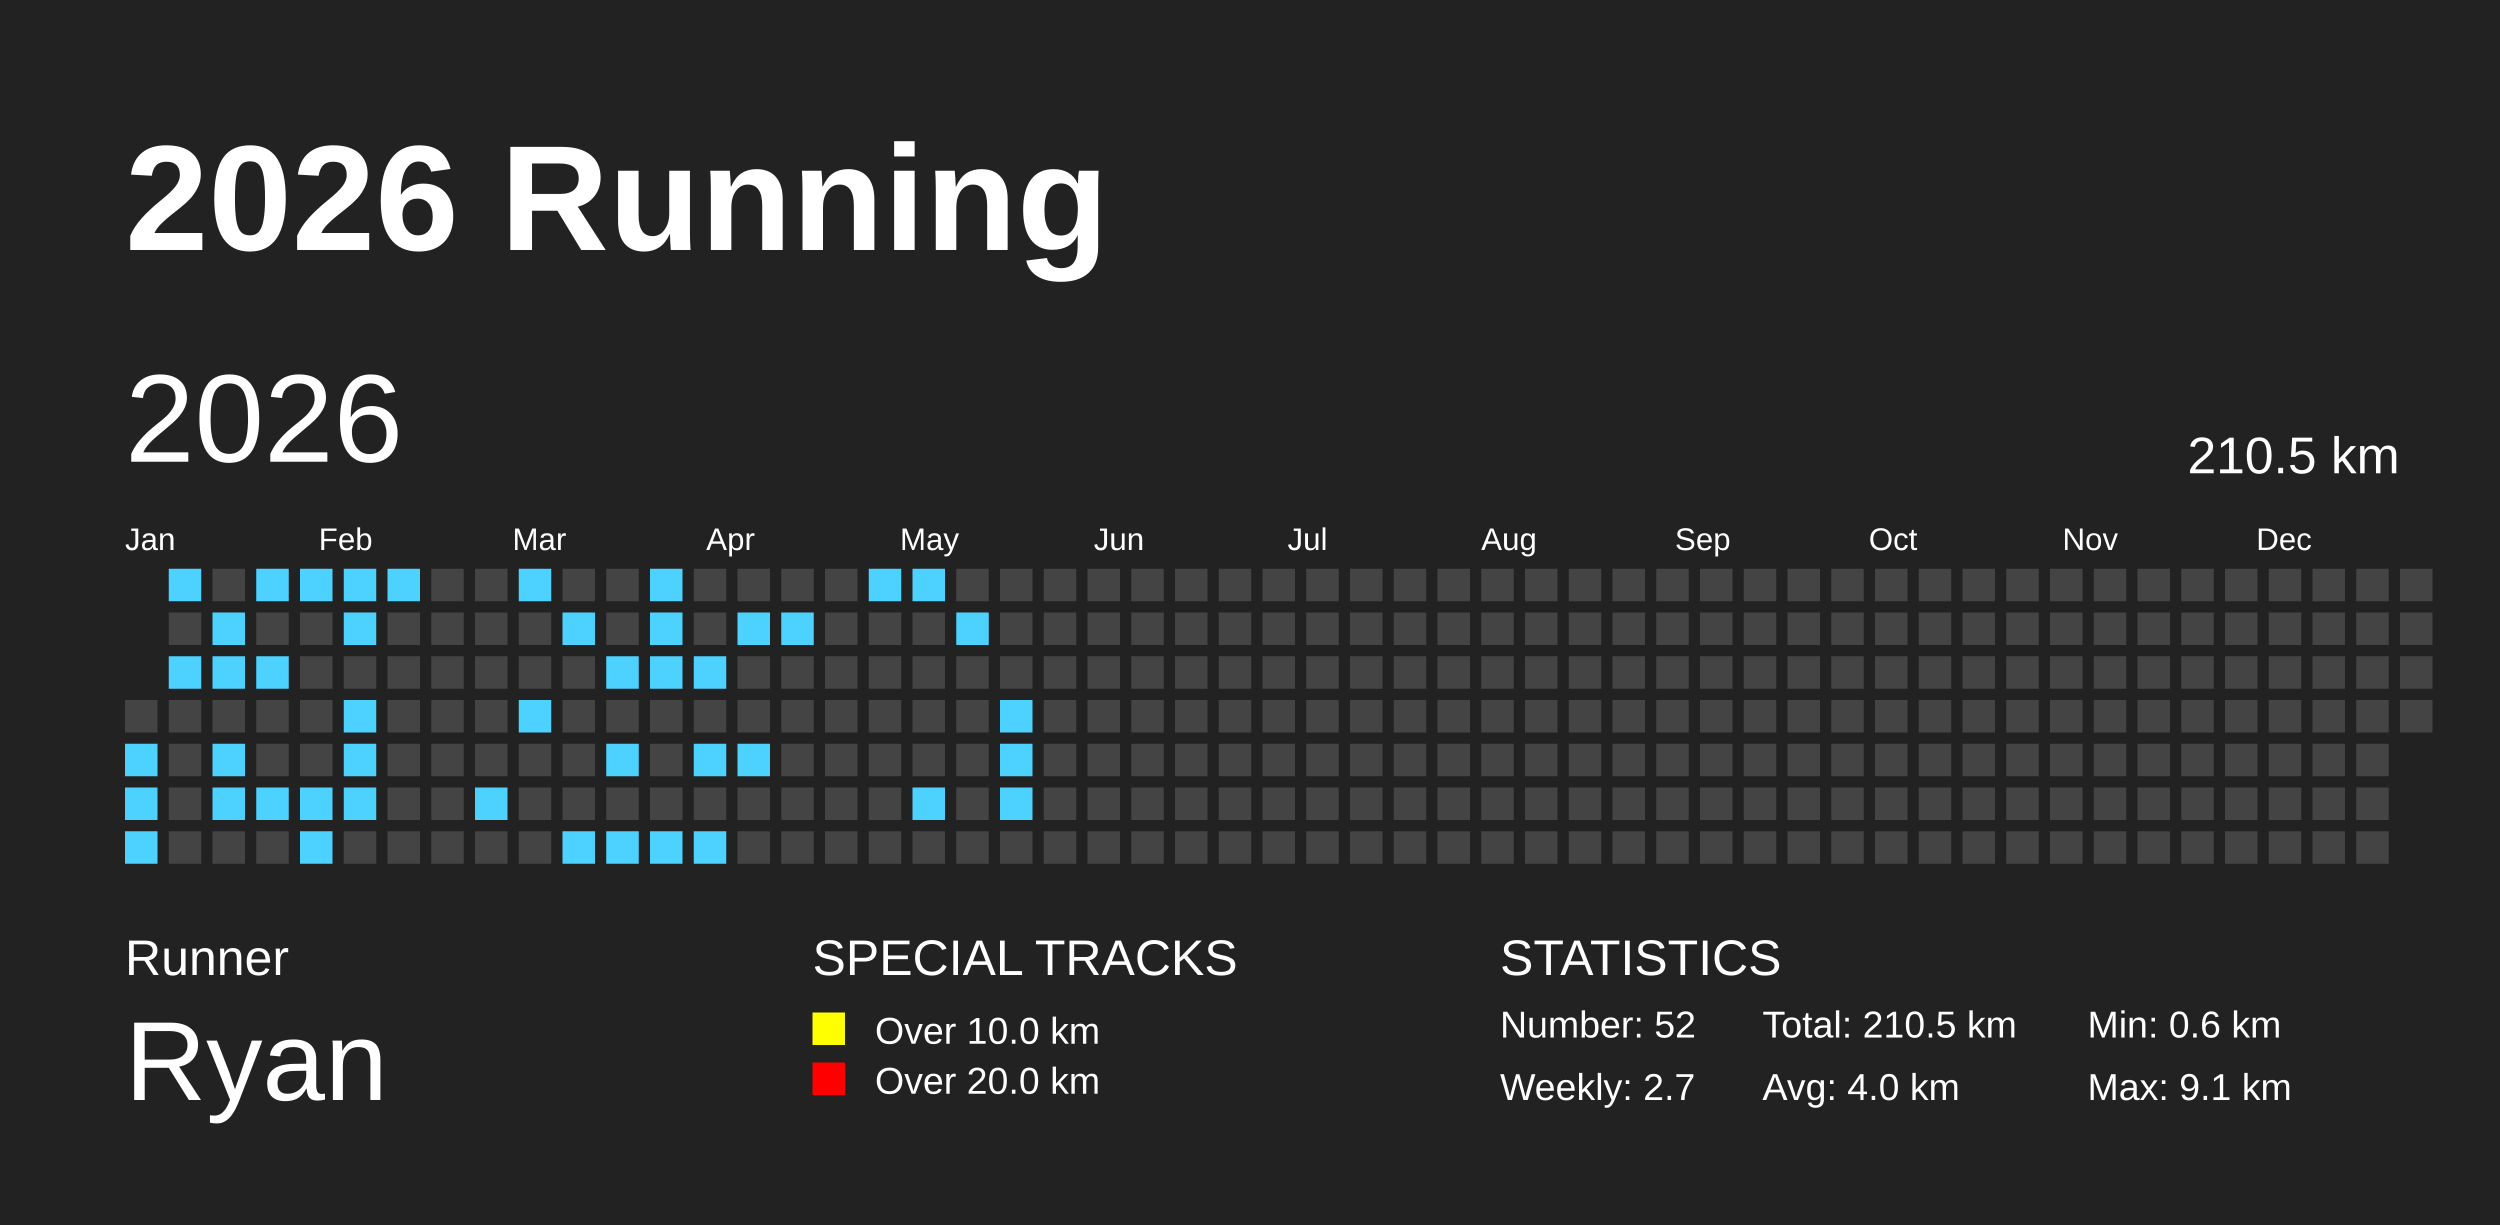
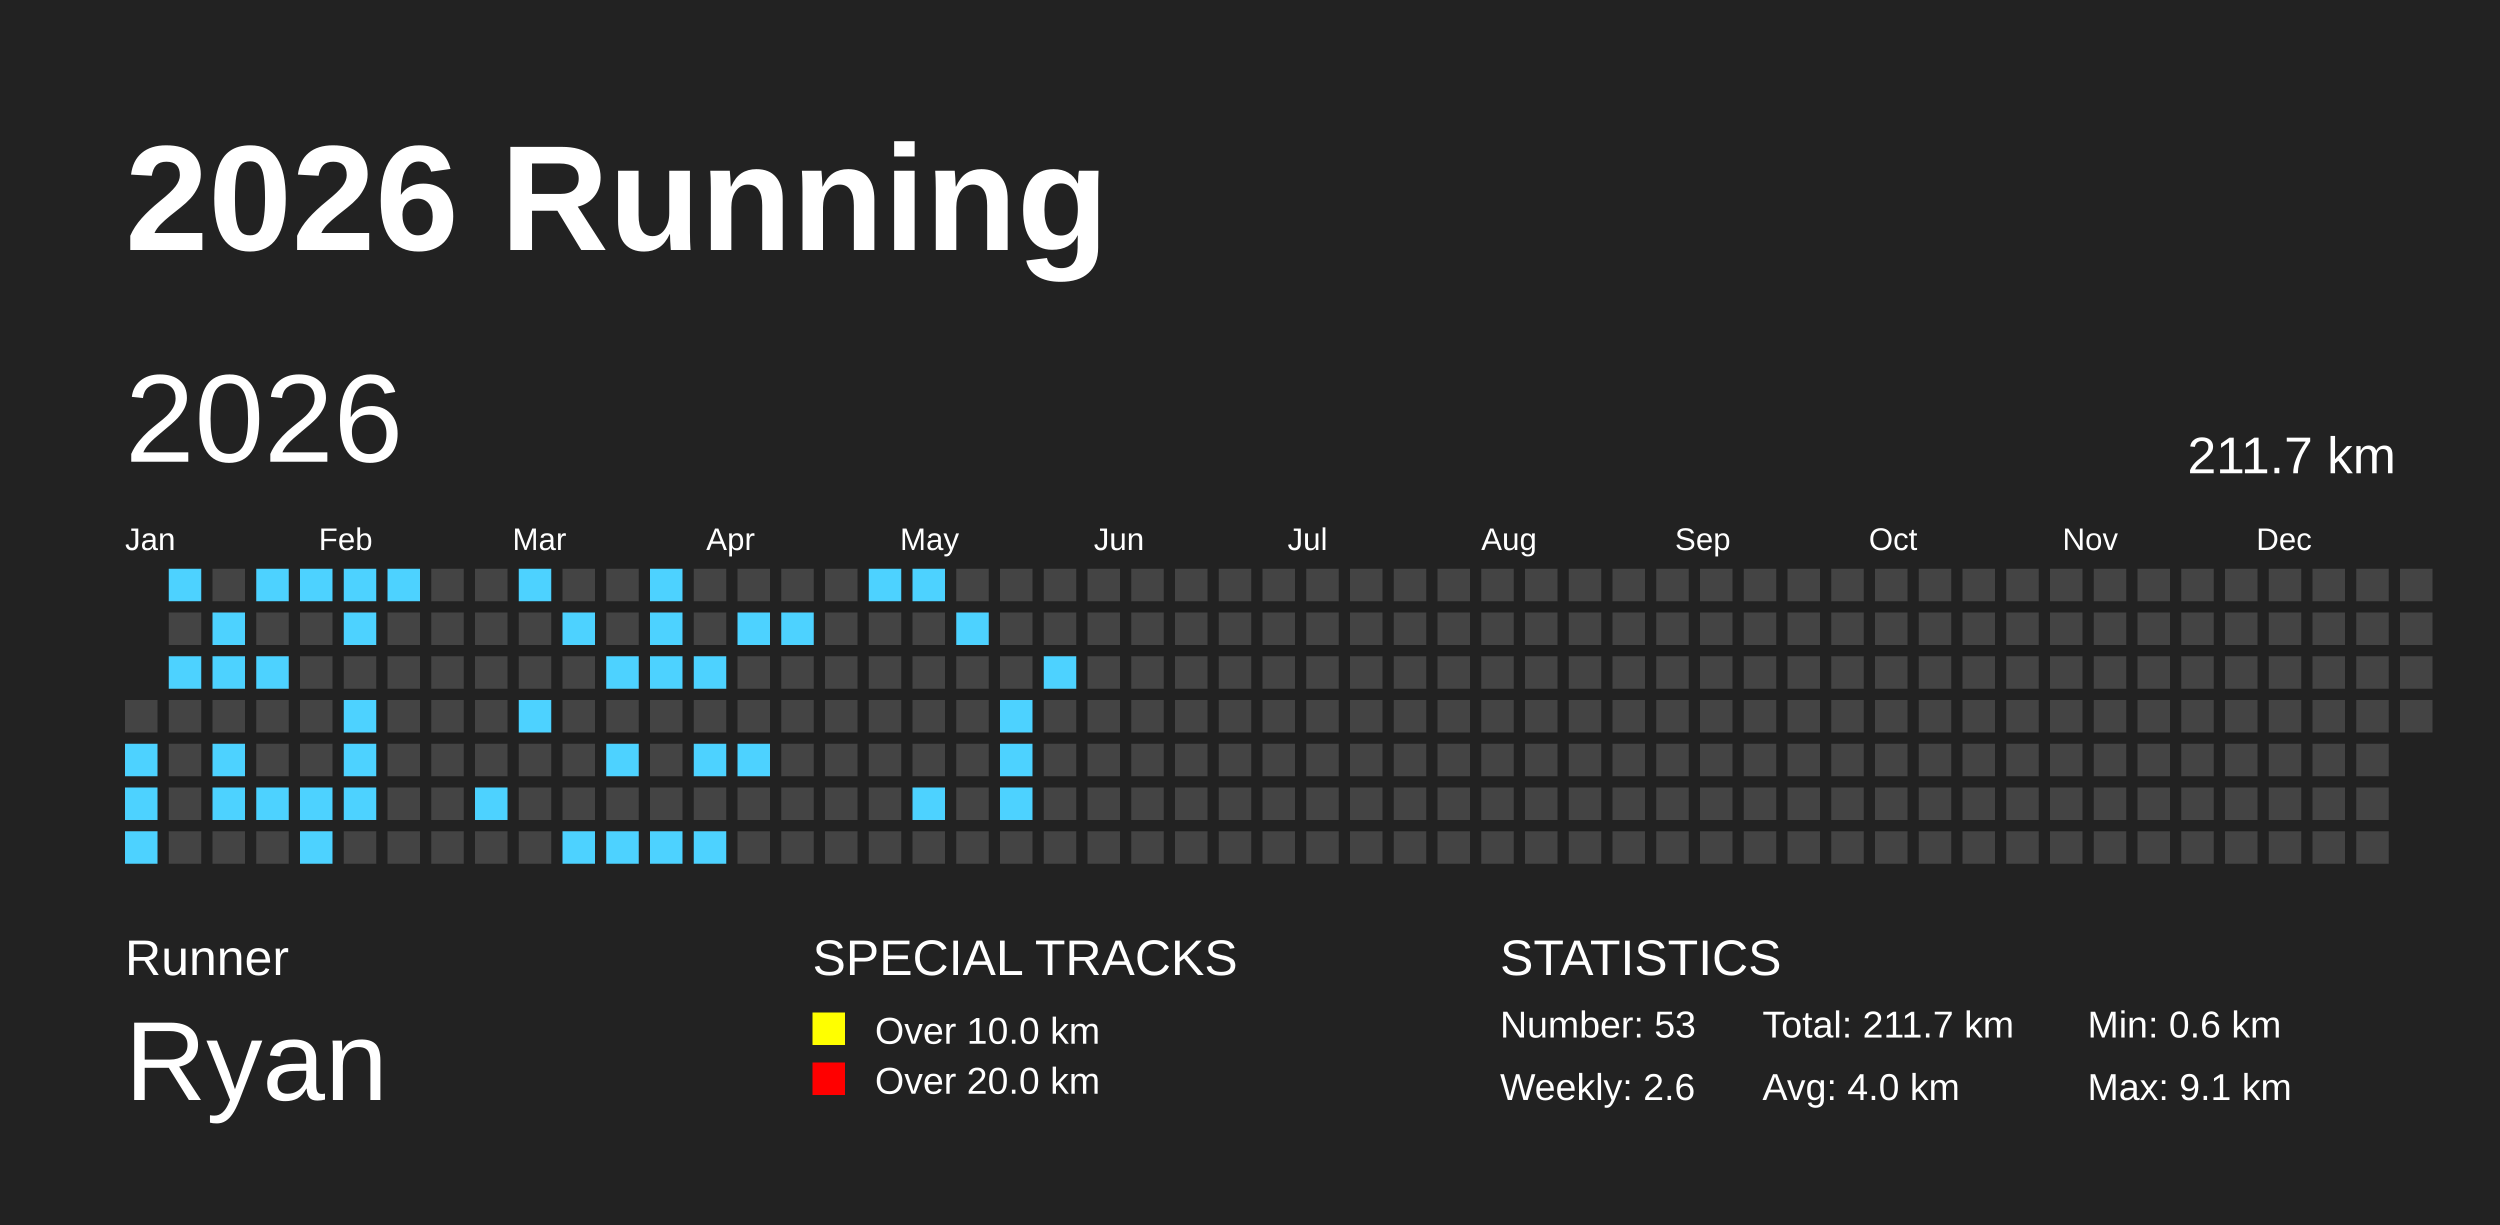
<svg xmlns="http://www.w3.org/2000/svg" baseProfile="full" height="98mm" version="1.1" viewBox="0,0,200,98" width="200mm">
  <defs />
  <rect fill="#222222" height="98" width="200" x="0" y="0" />
  <text fill="#FFFFFF" style="font-size:12px; font-family:Arial; font-weight:bold;" x="10" y="20">2026 Running</text>
  <text fill="#FFFFFF" style="font-size:4px; font-family:Arial" x="10" y="78">Runner</text>
  <text fill="#FFFFFF" style="font-size:9px; font-family:Arial" x="10" y="88">Ryan</text>
  <text fill="#FFFFFF" style="font-size:4px; font-family:Arial" x="65" y="78">SPECIAL TRACKS</text>
  <rect fill="yellow" height="2.6" width="2.6" x="65" y="81" />
  <text fill="#FFFFFF" style="font-size:3px; font-family:Arial" x="70" y="83.5">Over 10.0 km</text>
  <rect fill="red" height="2.6" width="2.6" x="65" y="85" />
  <text fill="#FFFFFF" style="font-size:3px; font-family:Arial" x="70" y="87.5">Over 20.0 km</text>
  <text fill="#FFFFFF" style="font-size:4px; font-family:Arial" x="120" y="78">STATISTICS</text>
-   <text fill="#FFFFFF" style="font-size:3px; font-family:Arial" x="120" y="83">Number: 52</text>
-   <text fill="#FFFFFF" style="font-size:3px; font-family:Arial" x="120" y="88">Weekly: 2.7</text>
-   <text fill="#FFFFFF" style="font-size:3px; font-family:Arial" x="141" y="83">Total: 210.5 km</text>
+   <text fill="#FFFFFF" style="font-size:3px; font-family:Arial" x="120" y="83">Number: 53</text>
+   <text fill="#FFFFFF" style="font-size:3px; font-family:Arial" x="120" y="88">Weekly: 2.6</text>
+   <text fill="#FFFFFF" style="font-size:3px; font-family:Arial" x="141" y="83">Total: 211.7 km</text>
  <text fill="#FFFFFF" style="font-size:3px; font-family:Arial" x="141" y="88">Avg: 4.0 km</text>
  <text fill="#FFFFFF" style="font-size:3px; font-family:Arial" x="167" y="83">Min: 0.6 km</text>
  <text fill="#FFFFFF" style="font-size:3px; font-family:Arial" x="167" y="88">Max: 9.1 km</text>
  <text dominant-baseline="hanging" fill="#FFFFFF" style="font-size:10.0px; font-family:Arial;" x="10" y="30">2026</text>
-   <text dominant-baseline="hanging" fill="#FFFFFF" style="font-size:4.125px; font-family:Arial;" x="175" y="35">210.5 km</text>
+   <text dominant-baseline="hanging" fill="#FFFFFF" style="font-size:4.125px; font-family:Arial;" x="175" y="35">211.7 km</text>
  <text fill="#FFFFFF" style="font-size:2.5px; font-family:Arial" x="10.0" y="44">Jan</text>
  <text fill="#FFFFFF" style="font-size:2.5px; font-family:Arial" x="25.5" y="44">Feb</text>
  <text fill="#FFFFFF" style="font-size:2.5px; font-family:Arial" x="41.0" y="44">Mar</text>
  <text fill="#FFFFFF" style="font-size:2.5px; font-family:Arial" x="56.5" y="44">Apr</text>
  <text fill="#FFFFFF" style="font-size:2.5px; font-family:Arial" x="72.0" y="44">May</text>
  <text fill="#FFFFFF" style="font-size:2.5px; font-family:Arial" x="87.5" y="44">Jun</text>
  <text fill="#FFFFFF" style="font-size:2.5px; font-family:Arial" x="103.0" y="44">Jul</text>
  <text fill="#FFFFFF" style="font-size:2.5px; font-family:Arial" x="118.5" y="44">Aug</text>
  <text fill="#FFFFFF" style="font-size:2.5px; font-family:Arial" x="134.0" y="44">Sep</text>
  <text fill="#FFFFFF" style="font-size:2.5px; font-family:Arial" x="149.5" y="44">Oct</text>
  <text fill="#FFFFFF" style="font-size:2.5px; font-family:Arial" x="165.0" y="44">Nov</text>
  <text fill="#FFFFFF" style="font-size:2.5px; font-family:Arial" x="180.5" y="44">Dec</text>
  <rect fill="#444444" height="2.6" width="2.6" x="10.0" y="56.0" />
  <rect fill="#4DD2FF" height="2.6" width="2.6" x="10.0" y="59.5" />
  <rect fill="#4DD2FF" height="2.6" width="2.6" x="10.0" y="63.0" />
  <rect fill="#4DD2FF" height="2.6" width="2.6" x="10.0" y="66.5" />
  <rect fill="#4DD2FF" height="2.6" width="2.6" x="13.5" y="45.5" />
  <rect fill="#444444" height="2.6" width="2.6" x="13.5" y="49.0" />
  <rect fill="#4DD2FF" height="2.6" width="2.6" x="13.5" y="52.5" />
  <rect fill="#444444" height="2.6" width="2.6" x="13.5" y="56.0" />
  <rect fill="#444444" height="2.6" width="2.6" x="13.5" y="59.5" />
  <rect fill="#444444" height="2.6" width="2.6" x="13.5" y="63.0" />
  <rect fill="#444444" height="2.6" width="2.6" x="13.5" y="66.5" />
  <rect fill="#444444" height="2.6" width="2.6" x="17.0" y="45.5" />
  <rect fill="#4DD2FF" height="2.6" width="2.6" x="17.0" y="49.0" />
  <rect fill="#4DD2FF" height="2.6" width="2.6" x="17.0" y="52.5" />
  <rect fill="#444444" height="2.6" width="2.6" x="17.0" y="56.0" />
  <rect fill="#4DD2FF" height="2.6" width="2.6" x="17.0" y="59.5" />
  <rect fill="#4DD2FF" height="2.6" width="2.6" x="17.0" y="63.0" />
  <rect fill="#444444" height="2.6" width="2.6" x="17.0" y="66.5" />
  <rect fill="#4DD2FF" height="2.6" width="2.6" x="20.5" y="45.5" />
  <rect fill="#444444" height="2.6" width="2.6" x="20.5" y="49.0" />
  <rect fill="#4DD2FF" height="2.6" width="2.6" x="20.5" y="52.5" />
  <rect fill="#444444" height="2.6" width="2.6" x="20.5" y="56.0" />
  <rect fill="#444444" height="2.6" width="2.6" x="20.5" y="59.5" />
  <rect fill="#4DD2FF" height="2.6" width="2.6" x="20.5" y="63.0" />
  <rect fill="#444444" height="2.6" width="2.6" x="20.5" y="66.5" />
  <rect fill="#4DD2FF" height="2.6" width="2.6" x="24.0" y="45.5" />
  <rect fill="#444444" height="2.6" width="2.6" x="24.0" y="49.0" />
  <rect fill="#444444" height="2.6" width="2.6" x="24.0" y="52.5" />
  <rect fill="#444444" height="2.6" width="2.6" x="24.0" y="56.0" />
  <rect fill="#444444" height="2.6" width="2.6" x="24.0" y="59.5" />
  <rect fill="#4DD2FF" height="2.6" width="2.6" x="24.0" y="63.0" />
  <rect fill="#4DD2FF" height="2.6" width="2.6" x="24.0" y="66.5" />
  <rect fill="#4DD2FF" height="2.6" width="2.6" x="27.5" y="45.5" />
  <rect fill="#4DD2FF" height="2.6" width="2.6" x="27.5" y="49.0" />
  <rect fill="#444444" height="2.6" width="2.6" x="27.5" y="52.5" />
  <rect fill="#4DD2FF" height="2.6" width="2.6" x="27.5" y="56.0" />
  <rect fill="#4DD2FF" height="2.6" width="2.6" x="27.5" y="59.5" />
  <rect fill="#4DD2FF" height="2.6" width="2.6" x="27.5" y="63.0" />
  <rect fill="#444444" height="2.6" width="2.6" x="27.5" y="66.5" />
  <rect fill="#4DD2FF" height="2.6" width="2.6" x="31.0" y="45.5" />
  <rect fill="#444444" height="2.6" width="2.6" x="31.0" y="49.0" />
  <rect fill="#444444" height="2.6" width="2.6" x="31.0" y="52.5" />
  <rect fill="#444444" height="2.6" width="2.6" x="31.0" y="56.0" />
  <rect fill="#444444" height="2.6" width="2.6" x="31.0" y="59.5" />
  <rect fill="#444444" height="2.6" width="2.6" x="31.0" y="63.0" />
  <rect fill="#444444" height="2.6" width="2.6" x="31.0" y="66.5" />
  <rect fill="#444444" height="2.6" width="2.6" x="34.5" y="45.5" />
  <rect fill="#444444" height="2.6" width="2.6" x="34.5" y="49.0" />
  <rect fill="#444444" height="2.6" width="2.6" x="34.5" y="52.5" />
  <rect fill="#444444" height="2.6" width="2.6" x="34.5" y="56.0" />
  <rect fill="#444444" height="2.6" width="2.6" x="34.5" y="59.5" />
  <rect fill="#444444" height="2.6" width="2.6" x="34.5" y="63.0" />
  <rect fill="#444444" height="2.6" width="2.6" x="34.5" y="66.5" />
  <rect fill="#444444" height="2.6" width="2.6" x="38.0" y="45.5" />
  <rect fill="#444444" height="2.6" width="2.6" x="38.0" y="49.0" />
  <rect fill="#444444" height="2.6" width="2.6" x="38.0" y="52.5" />
  <rect fill="#444444" height="2.6" width="2.6" x="38.0" y="56.0" />
  <rect fill="#444444" height="2.6" width="2.6" x="38.0" y="59.5" />
  <rect fill="#4DD2FF" height="2.6" width="2.6" x="38.0" y="63.0" />
  <rect fill="#444444" height="2.6" width="2.6" x="38.0" y="66.5" />
  <rect fill="#4DD2FF" height="2.6" width="2.6" x="41.5" y="45.5" />
  <rect fill="#444444" height="2.6" width="2.6" x="41.5" y="49.0" />
  <rect fill="#444444" height="2.6" width="2.6" x="41.5" y="52.5" />
  <rect fill="#4DD2FF" height="2.6" width="2.6" x="41.5" y="56.0" />
  <rect fill="#444444" height="2.6" width="2.6" x="41.5" y="59.5" />
  <rect fill="#444444" height="2.6" width="2.6" x="41.5" y="63.0" />
  <rect fill="#444444" height="2.6" width="2.6" x="41.5" y="66.5" />
  <rect fill="#444444" height="2.6" width="2.6" x="45.0" y="45.5" />
  <rect fill="#4DD2FF" height="2.6" width="2.6" x="45.0" y="49.0" />
  <rect fill="#444444" height="2.6" width="2.6" x="45.0" y="52.5" />
  <rect fill="#444444" height="2.6" width="2.6" x="45.0" y="56.0" />
  <rect fill="#444444" height="2.6" width="2.6" x="45.0" y="59.5" />
  <rect fill="#444444" height="2.6" width="2.6" x="45.0" y="63.0" />
  <rect fill="#4DD2FF" height="2.6" width="2.6" x="45.0" y="66.5" />
  <rect fill="#444444" height="2.6" width="2.6" x="48.5" y="45.5" />
  <rect fill="#444444" height="2.6" width="2.6" x="48.5" y="49.0" />
  <rect fill="#4DD2FF" height="2.6" width="2.6" x="48.5" y="52.5" />
  <rect fill="#444444" height="2.6" width="2.6" x="48.5" y="56.0" />
  <rect fill="#4DD2FF" height="2.6" width="2.6" x="48.5" y="59.5" />
  <rect fill="#444444" height="2.6" width="2.6" x="48.5" y="63.0" />
  <rect fill="#4DD2FF" height="2.6" width="2.6" x="48.5" y="66.5" />
  <rect fill="#4DD2FF" height="2.6" width="2.6" x="52.0" y="45.5" />
  <rect fill="#4DD2FF" height="2.6" width="2.6" x="52.0" y="49.0" />
  <rect fill="#4DD2FF" height="2.6" width="2.6" x="52.0" y="52.5" />
  <rect fill="#444444" height="2.6" width="2.6" x="52.0" y="56.0" />
  <rect fill="#444444" height="2.6" width="2.6" x="52.0" y="59.5" />
  <rect fill="#444444" height="2.6" width="2.6" x="52.0" y="63.0" />
  <rect fill="#4DD2FF" height="2.6" width="2.6" x="52.0" y="66.5" />
  <rect fill="#444444" height="2.6" width="2.6" x="55.5" y="45.5" />
  <rect fill="#444444" height="2.6" width="2.6" x="55.5" y="49.0" />
  <rect fill="#4DD2FF" height="2.6" width="2.6" x="55.5" y="52.5" />
  <rect fill="#444444" height="2.6" width="2.6" x="55.5" y="56.0" />
  <rect fill="#4DD2FF" height="2.6" width="2.6" x="55.5" y="59.5" />
  <rect fill="#444444" height="2.6" width="2.6" x="55.5" y="63.0" />
  <rect fill="#4DD2FF" height="2.6" width="2.6" x="55.5" y="66.5" />
  <rect fill="#444444" height="2.6" width="2.6" x="59.0" y="45.5" />
  <rect fill="#4DD2FF" height="2.6" width="2.6" x="59.0" y="49.0" />
  <rect fill="#444444" height="2.6" width="2.6" x="59.0" y="52.5" />
  <rect fill="#444444" height="2.6" width="2.6" x="59.0" y="56.0" />
  <rect fill="#4DD2FF" height="2.6" width="2.6" x="59.0" y="59.5" />
  <rect fill="#444444" height="2.6" width="2.6" x="59.0" y="63.0" />
  <rect fill="#444444" height="2.6" width="2.6" x="59.0" y="66.5" />
  <rect fill="#444444" height="2.6" width="2.6" x="62.5" y="45.5" />
  <rect fill="#4DD2FF" height="2.6" width="2.6" x="62.5" y="49.0" />
  <rect fill="#444444" height="2.6" width="2.6" x="62.5" y="52.5" />
  <rect fill="#444444" height="2.6" width="2.6" x="62.5" y="56.0" />
  <rect fill="#444444" height="2.6" width="2.6" x="62.5" y="59.5" />
  <rect fill="#444444" height="2.6" width="2.6" x="62.5" y="63.0" />
  <rect fill="#444444" height="2.6" width="2.6" x="62.5" y="66.5" />
  <rect fill="#444444" height="2.6" width="2.6" x="66.0" y="45.5" />
  <rect fill="#444444" height="2.6" width="2.6" x="66.0" y="49.0" />
  <rect fill="#444444" height="2.6" width="2.6" x="66.0" y="52.5" />
  <rect fill="#444444" height="2.6" width="2.6" x="66.0" y="56.0" />
  <rect fill="#444444" height="2.6" width="2.6" x="66.0" y="59.5" />
  <rect fill="#444444" height="2.6" width="2.6" x="66.0" y="63.0" />
  <rect fill="#444444" height="2.6" width="2.6" x="66.0" y="66.5" />
  <rect fill="#4DD2FF" height="2.6" width="2.6" x="69.5" y="45.5" />
  <rect fill="#444444" height="2.6" width="2.6" x="69.5" y="49.0" />
  <rect fill="#444444" height="2.6" width="2.6" x="69.5" y="52.5" />
  <rect fill="#444444" height="2.6" width="2.6" x="69.5" y="56.0" />
  <rect fill="#444444" height="2.6" width="2.6" x="69.5" y="59.5" />
  <rect fill="#444444" height="2.6" width="2.6" x="69.5" y="63.0" />
  <rect fill="#444444" height="2.6" width="2.6" x="69.5" y="66.5" />
  <rect fill="#4DD2FF" height="2.6" width="2.6" x="73.0" y="45.5" />
  <rect fill="#444444" height="2.6" width="2.6" x="73.0" y="49.0" />
  <rect fill="#444444" height="2.6" width="2.6" x="73.0" y="52.5" />
  <rect fill="#444444" height="2.6" width="2.6" x="73.0" y="56.0" />
  <rect fill="#444444" height="2.6" width="2.6" x="73.0" y="59.5" />
  <rect fill="#4DD2FF" height="2.6" width="2.6" x="73.0" y="63.0" />
  <rect fill="#444444" height="2.6" width="2.6" x="73.0" y="66.5" />
  <rect fill="#444444" height="2.6" width="2.6" x="76.5" y="45.5" />
  <rect fill="#4DD2FF" height="2.6" width="2.6" x="76.5" y="49.0" />
  <rect fill="#444444" height="2.6" width="2.6" x="76.5" y="52.5" />
  <rect fill="#444444" height="2.6" width="2.6" x="76.5" y="56.0" />
  <rect fill="#444444" height="2.6" width="2.6" x="76.5" y="59.5" />
  <rect fill="#444444" height="2.6" width="2.6" x="76.5" y="63.0" />
  <rect fill="#444444" height="2.6" width="2.6" x="76.5" y="66.5" />
  <rect fill="#444444" height="2.6" width="2.6" x="80.0" y="45.5" />
  <rect fill="#444444" height="2.6" width="2.6" x="80.0" y="49.0" />
  <rect fill="#444444" height="2.6" width="2.6" x="80.0" y="52.5" />
  <rect fill="#4DD2FF" height="2.6" width="2.6" x="80.0" y="56.0" />
  <rect fill="#4DD2FF" height="2.6" width="2.6" x="80.0" y="59.5" />
  <rect fill="#4DD2FF" height="2.6" width="2.6" x="80.0" y="63.0" />
  <rect fill="#444444" height="2.6" width="2.6" x="80.0" y="66.5" />
  <rect fill="#444444" height="2.6" width="2.6" x="83.5" y="45.5" />
  <rect fill="#444444" height="2.6" width="2.6" x="83.5" y="49.0" />
-   <rect fill="#444444" height="2.6" width="2.6" x="83.5" y="52.5" />
+   <rect fill="#4DD2FF" height="2.6" width="2.6" x="83.5" y="52.5" />
  <rect fill="#444444" height="2.6" width="2.6" x="83.5" y="56.0" />
  <rect fill="#444444" height="2.6" width="2.6" x="83.5" y="59.5" />
  <rect fill="#444444" height="2.6" width="2.6" x="83.5" y="63.0" />
  <rect fill="#444444" height="2.6" width="2.6" x="83.5" y="66.5" />
  <rect fill="#444444" height="2.6" width="2.6" x="87.0" y="45.5" />
  <rect fill="#444444" height="2.6" width="2.6" x="87.0" y="49.0" />
  <rect fill="#444444" height="2.6" width="2.6" x="87.0" y="52.5" />
  <rect fill="#444444" height="2.6" width="2.6" x="87.0" y="56.0" />
  <rect fill="#444444" height="2.6" width="2.6" x="87.0" y="59.5" />
  <rect fill="#444444" height="2.6" width="2.6" x="87.0" y="63.0" />
  <rect fill="#444444" height="2.6" width="2.6" x="87.0" y="66.5" />
  <rect fill="#444444" height="2.6" width="2.6" x="90.5" y="45.5" />
  <rect fill="#444444" height="2.6" width="2.6" x="90.5" y="49.0" />
  <rect fill="#444444" height="2.6" width="2.6" x="90.5" y="52.5" />
  <rect fill="#444444" height="2.6" width="2.6" x="90.5" y="56.0" />
  <rect fill="#444444" height="2.6" width="2.6" x="90.5" y="59.5" />
  <rect fill="#444444" height="2.6" width="2.6" x="90.5" y="63.0" />
  <rect fill="#444444" height="2.6" width="2.6" x="90.5" y="66.5" />
  <rect fill="#444444" height="2.6" width="2.6" x="94.0" y="45.5" />
  <rect fill="#444444" height="2.6" width="2.6" x="94.0" y="49.0" />
  <rect fill="#444444" height="2.6" width="2.6" x="94.0" y="52.5" />
  <rect fill="#444444" height="2.6" width="2.6" x="94.0" y="56.0" />
  <rect fill="#444444" height="2.6" width="2.6" x="94.0" y="59.5" />
  <rect fill="#444444" height="2.6" width="2.6" x="94.0" y="63.0" />
  <rect fill="#444444" height="2.6" width="2.6" x="94.0" y="66.5" />
  <rect fill="#444444" height="2.6" width="2.6" x="97.5" y="45.5" />
  <rect fill="#444444" height="2.6" width="2.6" x="97.5" y="49.0" />
  <rect fill="#444444" height="2.6" width="2.6" x="97.5" y="52.5" />
  <rect fill="#444444" height="2.6" width="2.6" x="97.5" y="56.0" />
  <rect fill="#444444" height="2.6" width="2.6" x="97.5" y="59.5" />
  <rect fill="#444444" height="2.6" width="2.6" x="97.5" y="63.0" />
  <rect fill="#444444" height="2.6" width="2.6" x="97.5" y="66.5" />
  <rect fill="#444444" height="2.6" width="2.6" x="101.0" y="45.5" />
  <rect fill="#444444" height="2.6" width="2.6" x="101.0" y="49.0" />
  <rect fill="#444444" height="2.6" width="2.6" x="101.0" y="52.5" />
  <rect fill="#444444" height="2.6" width="2.6" x="101.0" y="56.0" />
  <rect fill="#444444" height="2.6" width="2.6" x="101.0" y="59.5" />
  <rect fill="#444444" height="2.6" width="2.6" x="101.0" y="63.0" />
  <rect fill="#444444" height="2.6" width="2.6" x="101.0" y="66.5" />
  <rect fill="#444444" height="2.6" width="2.6" x="104.5" y="45.5" />
  <rect fill="#444444" height="2.6" width="2.6" x="104.5" y="49.0" />
  <rect fill="#444444" height="2.6" width="2.6" x="104.5" y="52.5" />
  <rect fill="#444444" height="2.6" width="2.6" x="104.5" y="56.0" />
  <rect fill="#444444" height="2.6" width="2.6" x="104.5" y="59.5" />
  <rect fill="#444444" height="2.6" width="2.6" x="104.5" y="63.0" />
  <rect fill="#444444" height="2.6" width="2.6" x="104.5" y="66.5" />
  <rect fill="#444444" height="2.6" width="2.6" x="108.0" y="45.5" />
  <rect fill="#444444" height="2.6" width="2.6" x="108.0" y="49.0" />
  <rect fill="#444444" height="2.6" width="2.6" x="108.0" y="52.5" />
  <rect fill="#444444" height="2.6" width="2.6" x="108.0" y="56.0" />
  <rect fill="#444444" height="2.6" width="2.6" x="108.0" y="59.5" />
  <rect fill="#444444" height="2.6" width="2.6" x="108.0" y="63.0" />
  <rect fill="#444444" height="2.6" width="2.6" x="108.0" y="66.5" />
  <rect fill="#444444" height="2.6" width="2.6" x="111.5" y="45.5" />
  <rect fill="#444444" height="2.6" width="2.6" x="111.5" y="49.0" />
  <rect fill="#444444" height="2.6" width="2.6" x="111.5" y="52.5" />
  <rect fill="#444444" height="2.6" width="2.6" x="111.5" y="56.0" />
  <rect fill="#444444" height="2.6" width="2.6" x="111.5" y="59.5" />
  <rect fill="#444444" height="2.6" width="2.6" x="111.5" y="63.0" />
  <rect fill="#444444" height="2.6" width="2.6" x="111.5" y="66.5" />
  <rect fill="#444444" height="2.6" width="2.6" x="115.0" y="45.5" />
  <rect fill="#444444" height="2.6" width="2.6" x="115.0" y="49.0" />
  <rect fill="#444444" height="2.6" width="2.6" x="115.0" y="52.5" />
  <rect fill="#444444" height="2.6" width="2.6" x="115.0" y="56.0" />
  <rect fill="#444444" height="2.6" width="2.6" x="115.0" y="59.5" />
  <rect fill="#444444" height="2.6" width="2.6" x="115.0" y="63.0" />
  <rect fill="#444444" height="2.6" width="2.6" x="115.0" y="66.5" />
  <rect fill="#444444" height="2.6" width="2.6" x="118.5" y="45.5" />
  <rect fill="#444444" height="2.6" width="2.6" x="118.5" y="49.0" />
  <rect fill="#444444" height="2.6" width="2.6" x="118.5" y="52.5" />
  <rect fill="#444444" height="2.6" width="2.6" x="118.5" y="56.0" />
  <rect fill="#444444" height="2.6" width="2.6" x="118.5" y="59.5" />
  <rect fill="#444444" height="2.6" width="2.6" x="118.5" y="63.0" />
  <rect fill="#444444" height="2.6" width="2.6" x="118.5" y="66.5" />
  <rect fill="#444444" height="2.6" width="2.6" x="122.0" y="45.5" />
  <rect fill="#444444" height="2.6" width="2.6" x="122.0" y="49.0" />
  <rect fill="#444444" height="2.6" width="2.6" x="122.0" y="52.5" />
  <rect fill="#444444" height="2.6" width="2.6" x="122.0" y="56.0" />
  <rect fill="#444444" height="2.6" width="2.6" x="122.0" y="59.5" />
  <rect fill="#444444" height="2.6" width="2.6" x="122.0" y="63.0" />
  <rect fill="#444444" height="2.6" width="2.6" x="122.0" y="66.5" />
  <rect fill="#444444" height="2.6" width="2.6" x="125.5" y="45.5" />
  <rect fill="#444444" height="2.6" width="2.6" x="125.5" y="49.0" />
  <rect fill="#444444" height="2.6" width="2.6" x="125.5" y="52.5" />
  <rect fill="#444444" height="2.6" width="2.6" x="125.5" y="56.0" />
  <rect fill="#444444" height="2.6" width="2.6" x="125.5" y="59.5" />
  <rect fill="#444444" height="2.6" width="2.6" x="125.5" y="63.0" />
  <rect fill="#444444" height="2.6" width="2.6" x="125.5" y="66.5" />
  <rect fill="#444444" height="2.6" width="2.6" x="129.0" y="45.5" />
  <rect fill="#444444" height="2.6" width="2.6" x="129.0" y="49.0" />
  <rect fill="#444444" height="2.6" width="2.6" x="129.0" y="52.5" />
  <rect fill="#444444" height="2.6" width="2.6" x="129.0" y="56.0" />
  <rect fill="#444444" height="2.6" width="2.6" x="129.0" y="59.5" />
  <rect fill="#444444" height="2.6" width="2.6" x="129.0" y="63.0" />
  <rect fill="#444444" height="2.6" width="2.6" x="129.0" y="66.5" />
  <rect fill="#444444" height="2.6" width="2.6" x="132.5" y="45.5" />
  <rect fill="#444444" height="2.6" width="2.6" x="132.5" y="49.0" />
  <rect fill="#444444" height="2.6" width="2.6" x="132.5" y="52.5" />
  <rect fill="#444444" height="2.6" width="2.6" x="132.5" y="56.0" />
  <rect fill="#444444" height="2.6" width="2.6" x="132.5" y="59.5" />
  <rect fill="#444444" height="2.6" width="2.6" x="132.5" y="63.0" />
  <rect fill="#444444" height="2.6" width="2.6" x="132.5" y="66.5" />
  <rect fill="#444444" height="2.6" width="2.6" x="136.0" y="45.5" />
  <rect fill="#444444" height="2.6" width="2.6" x="136.0" y="49.0" />
  <rect fill="#444444" height="2.6" width="2.6" x="136.0" y="52.5" />
  <rect fill="#444444" height="2.6" width="2.6" x="136.0" y="56.0" />
  <rect fill="#444444" height="2.6" width="2.6" x="136.0" y="59.5" />
  <rect fill="#444444" height="2.6" width="2.6" x="136.0" y="63.0" />
  <rect fill="#444444" height="2.6" width="2.6" x="136.0" y="66.5" />
  <rect fill="#444444" height="2.6" width="2.6" x="139.5" y="45.5" />
  <rect fill="#444444" height="2.6" width="2.6" x="139.5" y="49.0" />
  <rect fill="#444444" height="2.6" width="2.6" x="139.5" y="52.5" />
  <rect fill="#444444" height="2.6" width="2.6" x="139.5" y="56.0" />
  <rect fill="#444444" height="2.6" width="2.6" x="139.5" y="59.5" />
  <rect fill="#444444" height="2.6" width="2.6" x="139.5" y="63.0" />
  <rect fill="#444444" height="2.6" width="2.6" x="139.5" y="66.5" />
  <rect fill="#444444" height="2.6" width="2.6" x="143.0" y="45.5" />
  <rect fill="#444444" height="2.6" width="2.6" x="143.0" y="49.0" />
  <rect fill="#444444" height="2.6" width="2.6" x="143.0" y="52.5" />
  <rect fill="#444444" height="2.6" width="2.6" x="143.0" y="56.0" />
  <rect fill="#444444" height="2.6" width="2.6" x="143.0" y="59.5" />
  <rect fill="#444444" height="2.6" width="2.6" x="143.0" y="63.0" />
  <rect fill="#444444" height="2.6" width="2.6" x="143.0" y="66.5" />
  <rect fill="#444444" height="2.6" width="2.6" x="146.5" y="45.5" />
  <rect fill="#444444" height="2.6" width="2.6" x="146.5" y="49.0" />
  <rect fill="#444444" height="2.6" width="2.6" x="146.5" y="52.5" />
  <rect fill="#444444" height="2.6" width="2.6" x="146.5" y="56.0" />
  <rect fill="#444444" height="2.6" width="2.6" x="146.5" y="59.5" />
  <rect fill="#444444" height="2.6" width="2.6" x="146.5" y="63.0" />
  <rect fill="#444444" height="2.6" width="2.6" x="146.5" y="66.5" />
  <rect fill="#444444" height="2.6" width="2.6" x="150.0" y="45.5" />
  <rect fill="#444444" height="2.6" width="2.6" x="150.0" y="49.0" />
  <rect fill="#444444" height="2.6" width="2.6" x="150.0" y="52.5" />
  <rect fill="#444444" height="2.6" width="2.6" x="150.0" y="56.0" />
  <rect fill="#444444" height="2.6" width="2.6" x="150.0" y="59.5" />
  <rect fill="#444444" height="2.6" width="2.6" x="150.0" y="63.0" />
  <rect fill="#444444" height="2.6" width="2.6" x="150.0" y="66.5" />
  <rect fill="#444444" height="2.6" width="2.6" x="153.5" y="45.5" />
  <rect fill="#444444" height="2.6" width="2.6" x="153.5" y="49.0" />
  <rect fill="#444444" height="2.6" width="2.6" x="153.5" y="52.5" />
  <rect fill="#444444" height="2.6" width="2.6" x="153.5" y="56.0" />
  <rect fill="#444444" height="2.6" width="2.6" x="153.5" y="59.5" />
  <rect fill="#444444" height="2.6" width="2.6" x="153.5" y="63.0" />
  <rect fill="#444444" height="2.6" width="2.6" x="153.5" y="66.5" />
  <rect fill="#444444" height="2.6" width="2.6" x="157.0" y="45.5" />
  <rect fill="#444444" height="2.6" width="2.6" x="157.0" y="49.0" />
  <rect fill="#444444" height="2.6" width="2.6" x="157.0" y="52.5" />
  <rect fill="#444444" height="2.6" width="2.6" x="157.0" y="56.0" />
  <rect fill="#444444" height="2.6" width="2.6" x="157.0" y="59.5" />
  <rect fill="#444444" height="2.6" width="2.6" x="157.0" y="63.0" />
  <rect fill="#444444" height="2.6" width="2.6" x="157.0" y="66.5" />
  <rect fill="#444444" height="2.6" width="2.6" x="160.5" y="45.5" />
  <rect fill="#444444" height="2.6" width="2.6" x="160.5" y="49.0" />
  <rect fill="#444444" height="2.6" width="2.6" x="160.5" y="52.5" />
  <rect fill="#444444" height="2.6" width="2.6" x="160.5" y="56.0" />
  <rect fill="#444444" height="2.6" width="2.6" x="160.5" y="59.5" />
  <rect fill="#444444" height="2.6" width="2.6" x="160.5" y="63.0" />
  <rect fill="#444444" height="2.6" width="2.6" x="160.5" y="66.5" />
  <rect fill="#444444" height="2.6" width="2.6" x="164.0" y="45.5" />
  <rect fill="#444444" height="2.6" width="2.6" x="164.0" y="49.0" />
  <rect fill="#444444" height="2.6" width="2.6" x="164.0" y="52.5" />
  <rect fill="#444444" height="2.6" width="2.6" x="164.0" y="56.0" />
  <rect fill="#444444" height="2.6" width="2.6" x="164.0" y="59.5" />
  <rect fill="#444444" height="2.6" width="2.6" x="164.0" y="63.0" />
  <rect fill="#444444" height="2.6" width="2.6" x="164.0" y="66.5" />
  <rect fill="#444444" height="2.6" width="2.6" x="167.5" y="45.5" />
  <rect fill="#444444" height="2.6" width="2.6" x="167.5" y="49.0" />
  <rect fill="#444444" height="2.6" width="2.6" x="167.5" y="52.5" />
  <rect fill="#444444" height="2.6" width="2.6" x="167.5" y="56.0" />
  <rect fill="#444444" height="2.6" width="2.6" x="167.5" y="59.5" />
  <rect fill="#444444" height="2.6" width="2.6" x="167.5" y="63.0" />
  <rect fill="#444444" height="2.6" width="2.6" x="167.5" y="66.5" />
  <rect fill="#444444" height="2.6" width="2.6" x="171.0" y="45.5" />
  <rect fill="#444444" height="2.6" width="2.6" x="171.0" y="49.0" />
  <rect fill="#444444" height="2.6" width="2.6" x="171.0" y="52.5" />
  <rect fill="#444444" height="2.6" width="2.6" x="171.0" y="56.0" />
  <rect fill="#444444" height="2.6" width="2.6" x="171.0" y="59.5" />
  <rect fill="#444444" height="2.6" width="2.6" x="171.0" y="63.0" />
  <rect fill="#444444" height="2.6" width="2.6" x="171.0" y="66.5" />
  <rect fill="#444444" height="2.6" width="2.6" x="174.5" y="45.5" />
  <rect fill="#444444" height="2.6" width="2.6" x="174.5" y="49.0" />
  <rect fill="#444444" height="2.6" width="2.6" x="174.5" y="52.5" />
  <rect fill="#444444" height="2.6" width="2.6" x="174.5" y="56.0" />
  <rect fill="#444444" height="2.6" width="2.6" x="174.5" y="59.5" />
  <rect fill="#444444" height="2.6" width="2.6" x="174.5" y="63.0" />
  <rect fill="#444444" height="2.6" width="2.6" x="174.5" y="66.5" />
  <rect fill="#444444" height="2.6" width="2.6" x="178.0" y="45.5" />
  <rect fill="#444444" height="2.6" width="2.6" x="178.0" y="49.0" />
  <rect fill="#444444" height="2.6" width="2.6" x="178.0" y="52.5" />
  <rect fill="#444444" height="2.6" width="2.6" x="178.0" y="56.0" />
  <rect fill="#444444" height="2.6" width="2.6" x="178.0" y="59.5" />
  <rect fill="#444444" height="2.6" width="2.6" x="178.0" y="63.0" />
  <rect fill="#444444" height="2.6" width="2.6" x="178.0" y="66.5" />
  <rect fill="#444444" height="2.6" width="2.6" x="181.5" y="45.5" />
  <rect fill="#444444" height="2.6" width="2.6" x="181.5" y="49.0" />
  <rect fill="#444444" height="2.6" width="2.6" x="181.5" y="52.5" />
  <rect fill="#444444" height="2.6" width="2.6" x="181.5" y="56.0" />
  <rect fill="#444444" height="2.6" width="2.6" x="181.5" y="59.5" />
  <rect fill="#444444" height="2.6" width="2.6" x="181.5" y="63.0" />
  <rect fill="#444444" height="2.6" width="2.6" x="181.5" y="66.5" />
  <rect fill="#444444" height="2.6" width="2.6" x="185.0" y="45.5" />
  <rect fill="#444444" height="2.6" width="2.6" x="185.0" y="49.0" />
  <rect fill="#444444" height="2.6" width="2.6" x="185.0" y="52.5" />
  <rect fill="#444444" height="2.6" width="2.6" x="185.0" y="56.0" />
  <rect fill="#444444" height="2.6" width="2.6" x="185.0" y="59.5" />
  <rect fill="#444444" height="2.6" width="2.6" x="185.0" y="63.0" />
  <rect fill="#444444" height="2.6" width="2.6" x="185.0" y="66.5" />
  <rect fill="#444444" height="2.6" width="2.6" x="188.5" y="45.5" />
  <rect fill="#444444" height="2.6" width="2.6" x="188.5" y="49.0" />
  <rect fill="#444444" height="2.6" width="2.6" x="188.5" y="52.5" />
  <rect fill="#444444" height="2.6" width="2.6" x="188.5" y="56.0" />
  <rect fill="#444444" height="2.6" width="2.6" x="188.5" y="59.5" />
  <rect fill="#444444" height="2.6" width="2.6" x="188.5" y="63.0" />
  <rect fill="#444444" height="2.6" width="2.6" x="188.5" y="66.5" />
  <rect fill="#444444" height="2.6" width="2.6" x="192.0" y="45.5" />
  <rect fill="#444444" height="2.6" width="2.6" x="192.0" y="49.0" />
  <rect fill="#444444" height="2.6" width="2.6" x="192.0" y="52.5" />
  <rect fill="#444444" height="2.6" width="2.6" x="192.0" y="56.0" />
</svg>
